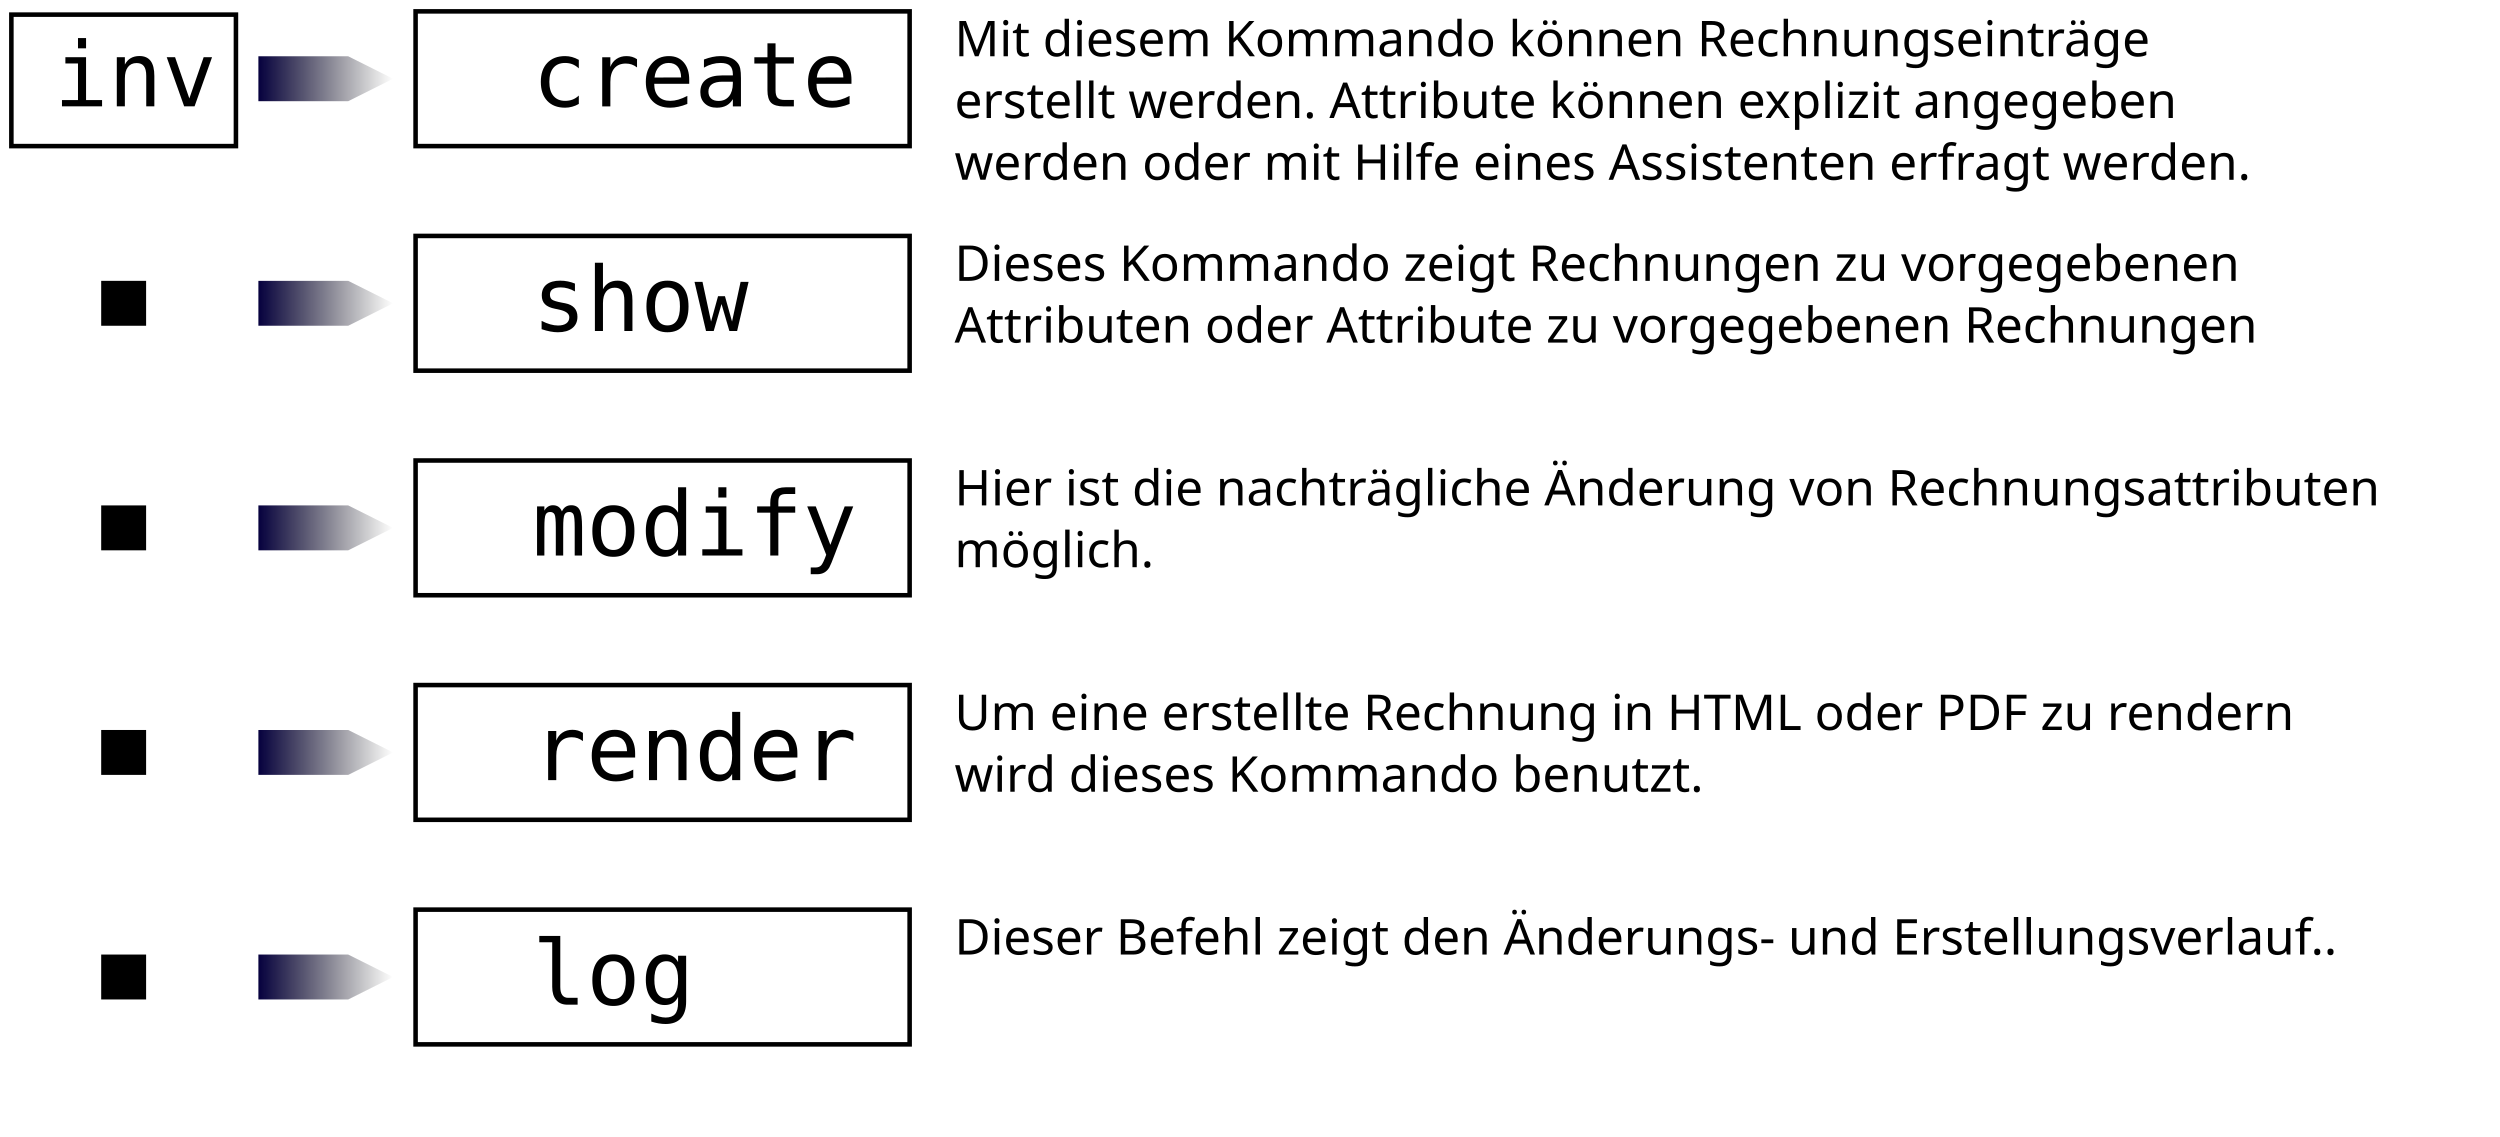
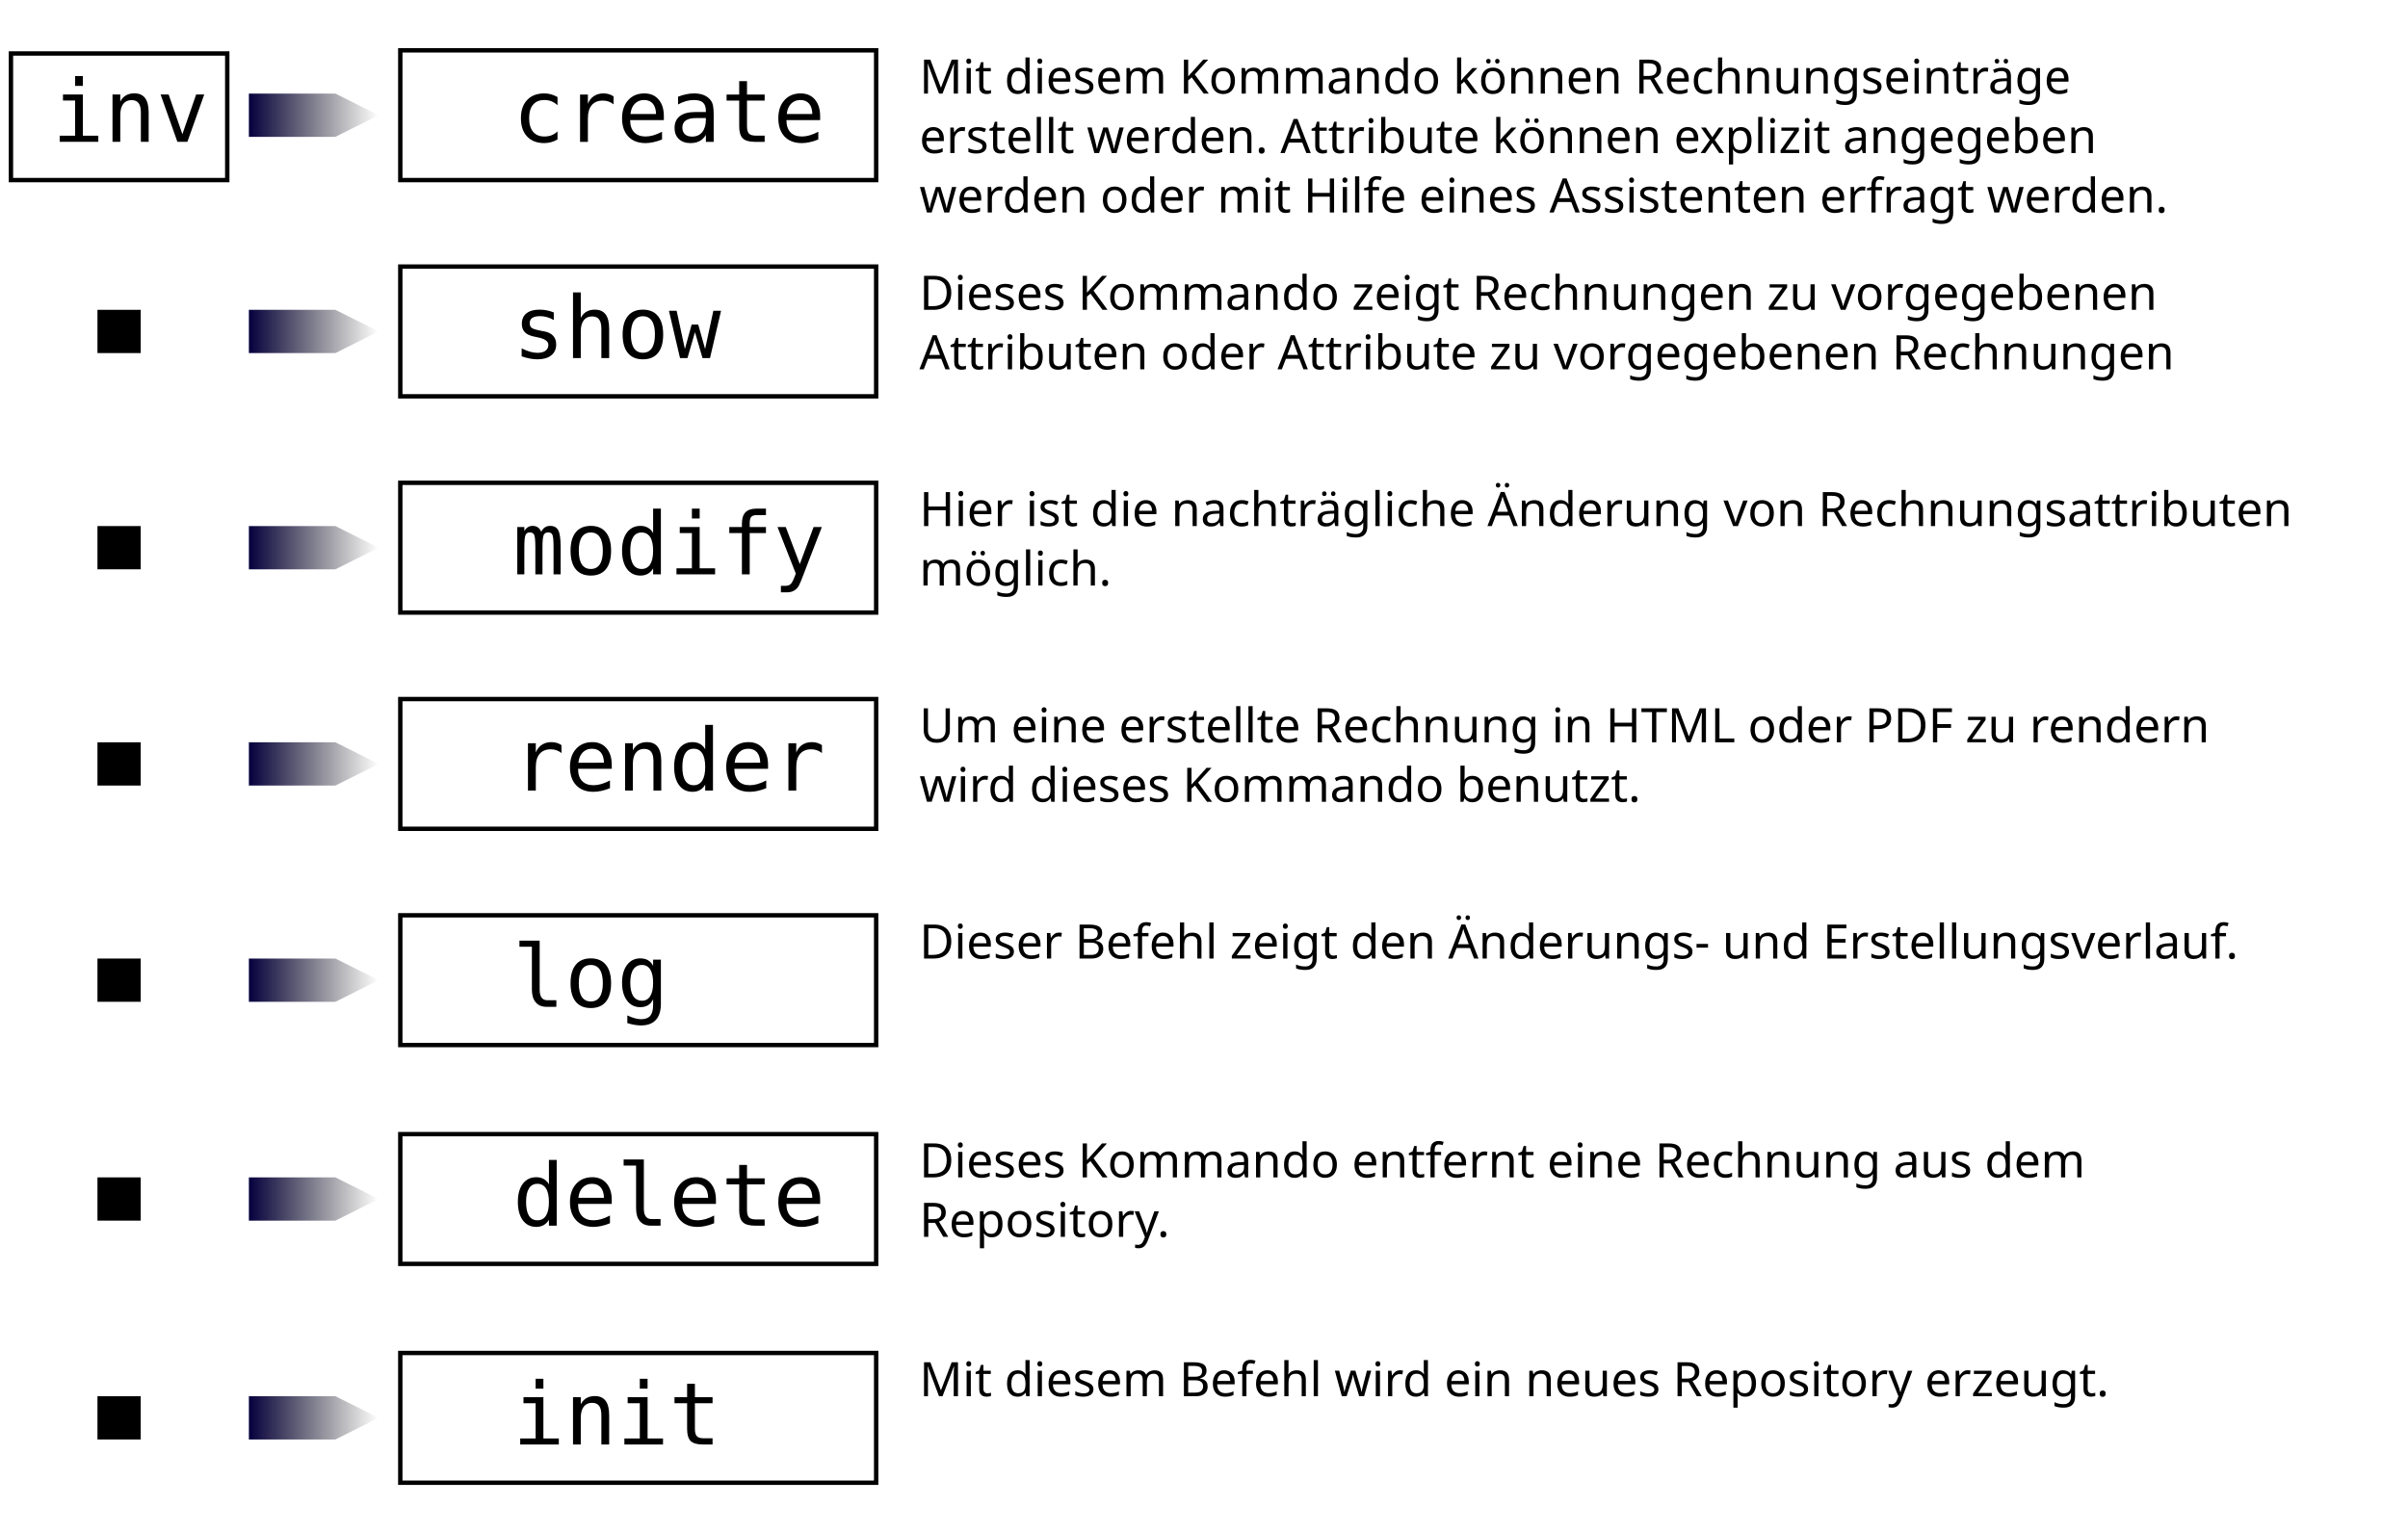
- <svg xmlns="http://www.w3.org/2000/svg" xmlns:xlink="http://www.w3.org/1999/xlink" width="1100" height="500" id="svg2" version="1.1">
+ <svg xmlns="http://www.w3.org/2000/svg" xmlns:xlink="http://www.w3.org/1999/xlink" width="1100" height="700" id="svg2" version="1.1">
  <defs id="defs4">
    <linearGradient id="linearGradient3935">
      <stop id="stop3937" offset="0" style="stop-color:#05003e;stop-opacity:1;" />
      <stop id="stop3939" offset="1" style="stop-color:#000000;stop-opacity:0;" />
    </linearGradient>
-     <linearGradient xlink:href="#linearGradient3935" id="linearGradient3933" x1="125" y1="57.362" x2="155" y2="57.362" gradientUnits="userSpaceOnUse" gradientTransform="matrix(1.97619,0,0,1.97619,-44.33333,-305.3407)" />
+     <linearGradient xlink:href="#linearGradient3935" id="linearGradient3933" x1="125" y1="57.362" x2="155" y2="57.362" gradientUnits="userSpaceOnUse" gradientTransform="matrix(1.97619,0,0,1.97619,-44.33333,-487.3407)" />
    <linearGradient xlink:href="#linearGradient3935-9" id="linearGradient3933-8" x1="125" y1="57.362" x2="155" y2="57.362" gradientUnits="userSpaceOnUse" />
    <linearGradient id="linearGradient3935-9">
      <stop id="stop3937-6" offset="0" style="stop-color:#05003e;stop-opacity:1;" />
      <stop id="stop3939-0" offset="1" style="stop-color:#000000;stop-opacity:0;" />
    </linearGradient>
-     <linearGradient gradientTransform="matrix(1.97619,0,0,1.97619,-44.33333,-206.5312)" y2="57.362" x2="155" y1="57.362" x1="125" gradientUnits="userSpaceOnUse" id="linearGradient3956" xlink:href="#linearGradient3935-9" />
+     <linearGradient gradientTransform="matrix(1.97619,0,0,1.97619,-44.33333,-388.5312)" y2="57.362" x2="155" y1="57.362" x1="125" gradientUnits="userSpaceOnUse" id="linearGradient3956" xlink:href="#linearGradient3935-9" />
    <linearGradient gradientTransform="translate(0,50)" y2="57.362" x2="155" y1="57.362" x1="125" gradientUnits="userSpaceOnUse" id="linearGradient3956-4" xlink:href="#linearGradient3935-9-0" />
    <linearGradient id="linearGradient3935-9-0">
      <stop id="stop3937-6-9" offset="0" style="stop-color:#05003e;stop-opacity:1;" />
      <stop id="stop3939-0-4" offset="1" style="stop-color:#000000;stop-opacity:0;" />
    </linearGradient>
-     <linearGradient y2="57.362" x2="155" y1="57.362" x1="125" gradientTransform="matrix(1.97619,0,0,1.97619,-44.33333,-107.7217)" gradientUnits="userSpaceOnUse" id="linearGradient3990" xlink:href="#linearGradient3935-9-0" />
+     <linearGradient y2="57.362" x2="155" y1="57.362" x1="125" gradientTransform="matrix(1.97619,0,0,1.97619,-44.33333,-289.7217)" gradientUnits="userSpaceOnUse" id="linearGradient3990" xlink:href="#linearGradient3935-9-0" />
    <linearGradient y2="57.362" x2="155" y1="57.362" x1="125" gradientTransform="translate(0,100)" gradientUnits="userSpaceOnUse" id="linearGradient3990-4" xlink:href="#linearGradient3935-9-0-6" />
    <linearGradient id="linearGradient3935-9-0-6">
      <stop id="stop3937-6-9-6" offset="0" style="stop-color:#05003e;stop-opacity:1;" />
      <stop id="stop3939-0-4-3" offset="1" style="stop-color:#000000;stop-opacity:0;" />
    </linearGradient>
-     <linearGradient y2="57.362" x2="155" y1="57.362" x1="125" gradientTransform="matrix(1.97619,0,0,1.97619,-44.33333,-8.912165)" gradientUnits="userSpaceOnUse" id="linearGradient4024" xlink:href="#linearGradient3935-9-0-6" />
-     <linearGradient y2="57.362" x2="155" y1="57.362" x1="125" gradientTransform="matrix(1.97619,0,0,1.97619,-44.33333,89.89735)" gradientUnits="userSpaceOnUse" id="linearGradient4024-9" xlink:href="#linearGradient3935-9-0-6-5" />
+     <linearGradient y2="57.362" x2="155" y1="57.362" x1="125" gradientTransform="matrix(1.97619,0,0,1.97619,-44.33333,-190.9122)" gradientUnits="userSpaceOnUse" id="linearGradient4024" xlink:href="#linearGradient3935-9-0-6" />
+     <linearGradient y2="57.362" x2="155" y1="57.362" x1="125" gradientTransform="matrix(1.97619,0,0,1.97619,-44.33333,-92.10265)" gradientUnits="userSpaceOnUse" id="linearGradient4024-9" xlink:href="#linearGradient3935-9-0-6-5" />
    <linearGradient id="linearGradient3935-9-0-6-5">
      <stop id="stop3937-6-9-6-2" offset="0" style="stop-color:#05003e;stop-opacity:1;" />
      <stop id="stop3939-0-4-3-1" offset="1" style="stop-color:#000000;stop-opacity:0;" />
    </linearGradient>
+     <linearGradient gradientTransform="matrix(1.97619,0,0,1.97619,-44.33334,7.89738)" y2="57.362" x2="155" y1="57.362" x1="125" gradientUnits="userSpaceOnUse" id="linearGradient3956-7" xlink:href="#linearGradient3935-9-8" />
+     <linearGradient id="linearGradient3935-9-8">
+       <stop id="stop3937-6-4" offset="0" style="stop-color:#05003e;stop-opacity:1;" />
+       <stop id="stop3939-0-5" offset="1" style="stop-color:#000000;stop-opacity:0;" />
+     </linearGradient>
+     <linearGradient gradientTransform="matrix(1.97619,0,0,1.97619,-44.33334,107.8974)" y2="57.362" x2="155" y1="57.362" x1="125" gradientUnits="userSpaceOnUse" id="linearGradient3956-8" xlink:href="#linearGradient3935-9-3" />
+     <linearGradient id="linearGradient3935-9-3">
+       <stop id="stop3937-6-0" offset="0" style="stop-color:#05003e;stop-opacity:1;" />
+       <stop id="stop3939-0-1" offset="1" style="stop-color:#000000;stop-opacity:0;" />
+     </linearGradient>
  </defs>
-   <g id="layer1" transform="translate(-89,226.625)">
-     <rect style="fill:none;stroke:#000000;stroke-width:2;stroke-miterlimit:4;stroke-opacity:1;stroke-dasharray:none;stroke-dashoffset:0" id="rect2989" width="98.81" height="57.849" x="94" y="-220.188" />
-     <text xml:space="preserve" style="font-size:31.619px;font-style:normal;font-weight:normal;line-height:125%;letter-spacing:0px;word-spacing:0px;fill:#000000;fill-opacity:1;stroke:none;font-family:Inconsolata;-inkscape-font-specification:Inconsolata" x="112.833" y="-179.834" id="text3799">
-       <tspan id="tspan3801" x="112.833" y="-179.834" style="font-size:39.524px">inv</tspan>
+   <g id="layer1" transform="translate(-89,426.625)">
+     <rect style="fill:none;stroke:#000000;stroke-width:2;stroke-miterlimit:4;stroke-opacity:1;stroke-dasharray:none;stroke-dashoffset:0" id="rect2989" width="98.81" height="57.849" x="94" y="-402.188" />
+     <text xml:space="preserve" style="font-size:31.619px;font-style:normal;font-weight:normal;line-height:125%;letter-spacing:0px;word-spacing:0px;fill:#000000;fill-opacity:1;stroke:none;font-family:Inconsolata;-inkscape-font-specification:Inconsolata" x="112.833" y="-361.834" id="text3799">
+       <tspan id="tspan3801" x="112.833" y="-361.834" style="font-size:39.524px">inv</tspan>
    </text>
-     <rect style="fill:none;stroke:#000000;stroke-width:2;stroke-miterlimit:4;stroke-opacity:1;stroke-dasharray:none;stroke-dashoffset:0" id="rect2989-7-0" width="217.381" height="59.286" x="271.857" y="-122.815" />
-     <text xml:space="preserve" style="font-size:31.619px;font-style:normal;font-weight:normal;line-height:125%;letter-spacing:0px;word-spacing:0px;fill:#000000;fill-opacity:1;stroke:none;font-family:Inconsolata;-inkscape-font-specification:Inconsolata" x="323.194" y="-80.992" id="text3799-9-2">
-       <tspan id="tspan3801-2-3" x="323.194" y="-80.992" style="font-size:39.524px">show</tspan>
+     <rect style="fill:none;stroke:#000000;stroke-width:2;stroke-miterlimit:4;stroke-opacity:1;stroke-dasharray:none;stroke-dashoffset:0" id="rect2989-7-0" width="217.381" height="59.286" x="271.857" y="-304.815" />
+     <text xml:space="preserve" style="font-size:31.619px;font-style:normal;font-weight:normal;line-height:125%;letter-spacing:0px;word-spacing:0px;fill:#000000;fill-opacity:1;stroke:none;font-family:Inconsolata;-inkscape-font-specification:Inconsolata" x="323.194" y="-262.992" id="text3799-9-2">
+       <tspan id="tspan3801-2-3" x="323.194" y="-262.992" style="font-size:39.524px">show</tspan>
    </text>
-     <rect style="fill:none;stroke:#000000;stroke-width:2;stroke-miterlimit:4;stroke-opacity:1;stroke-dasharray:none;stroke-dashoffset:0" id="rect2989-7-0-7" width="217.381" height="59.286" x="271.857" y="-221.625" />
-     <text xml:space="preserve" style="font-size:31.619px;font-style:normal;font-weight:normal;line-height:125%;letter-spacing:0px;word-spacing:0px;fill:#000000;fill-opacity:1;stroke:none;font-family:Inconsolata;-inkscape-font-specification:Inconsolata" x="323.194" y="-179.802" id="text3799-9-2-5">
-       <tspan id="tspan3801-2-3-9" x="323.194" y="-179.802" style="font-size:39.524px">create</tspan>
+     <rect style="fill:none;stroke:#000000;stroke-width:2;stroke-miterlimit:4;stroke-opacity:1;stroke-dasharray:none;stroke-dashoffset:0" id="rect2989-7-0-7" width="217.381" height="59.286" x="271.857" y="-403.625" />
+     <text xml:space="preserve" style="font-size:31.619px;font-style:normal;font-weight:normal;line-height:125%;letter-spacing:0px;word-spacing:0px;fill:#000000;fill-opacity:1;stroke:none;font-family:Inconsolata;-inkscape-font-specification:Inconsolata" x="323.194" y="-361.802" id="text3799-9-2-5">
+       <tspan id="tspan3801-2-3-9" x="323.194" y="-361.802" style="font-size:39.524px">create</tspan>
    </text>
-     <rect style="fill:none;stroke:#000000;stroke-width:2;stroke-miterlimit:4;stroke-opacity:1;stroke-dasharray:none;stroke-dashoffset:0" id="rect2989-7-0-2" width="217.381" height="59.286" x="271.857" y="74.804" />
-     <text xml:space="preserve" style="font-size:31.619px;font-style:normal;font-weight:normal;line-height:125%;letter-spacing:0px;word-spacing:0px;fill:#000000;fill-opacity:1;stroke:none;font-family:Inconsolata;-inkscape-font-specification:Inconsolata" x="323.194" y="116.627" id="text3799-9-2-2">
-       <tspan id="tspan3801-2-3-8" x="323.194" y="116.627" style="font-size:39.524px">render</tspan>
+     <rect style="fill:none;stroke:#000000;stroke-width:2;stroke-miterlimit:4;stroke-opacity:1;stroke-dasharray:none;stroke-dashoffset:0" id="rect2989-7-0-2" width="217.381" height="59.286" x="271.857" y="-107.196" />
+     <text xml:space="preserve" style="font-size:31.619px;font-style:normal;font-weight:normal;line-height:125%;letter-spacing:0px;word-spacing:0px;fill:#000000;fill-opacity:1;stroke:none;font-family:Inconsolata;-inkscape-font-specification:Inconsolata" x="323.194" y="-65.373" id="text3799-9-2-2">
+       <tspan id="tspan3801-2-3-8" x="323.194" y="-65.373" style="font-size:39.524px">render</tspan>
    </text>
-     <rect style="fill:none;stroke:#000000;stroke-width:2;stroke-miterlimit:4;stroke-opacity:1;stroke-dasharray:none;stroke-dashoffset:0" id="rect2989-7-0-7-9" width="217.381" height="59.286" x="271.857" y="-24.006" />
-     <text xml:space="preserve" style="font-size:31.619px;font-style:normal;font-weight:normal;line-height:125%;letter-spacing:0px;word-spacing:0px;fill:#000000;fill-opacity:1;stroke:none;font-family:Inconsolata;-inkscape-font-specification:Inconsolata" x="323.194" y="17.817" id="text3799-9-2-5-7">
-       <tspan id="tspan3801-2-3-9-3" x="323.194" y="17.817" style="font-size:39.524px">modify</tspan>
+     <rect style="fill:none;stroke:#000000;stroke-width:2;stroke-miterlimit:4;stroke-opacity:1;stroke-dasharray:none;stroke-dashoffset:0" id="rect2989-7-0-7-9" width="217.381" height="59.286" x="271.857" y="-206.006" />
+     <text xml:space="preserve" style="font-size:31.619px;font-style:normal;font-weight:normal;line-height:125%;letter-spacing:0px;word-spacing:0px;fill:#000000;fill-opacity:1;stroke:none;font-family:Inconsolata;-inkscape-font-specification:Inconsolata" x="323.194" y="-164.183" id="text3799-9-2-5-7">
+       <tspan id="tspan3801-2-3-9-3" x="323.194" y="-164.183" style="font-size:39.524px">modify</tspan>
    </text>
-     <path style="fill:url(#linearGradient3933);fill-opacity:1;stroke:none" d="m 202.69,-201.863 0,19.762 39.524,0 19.762,-9.881 -19.762,-9.881 z" id="path3925" />
-     <path style="fill:url(#linearGradient3956);fill-opacity:1;stroke:none" d="m 202.69,-103.054 0,19.762 39.524,0 19.762,-9.881 -19.762,-9.881 z" id="path3925-6" />
-     <path style="fill:url(#linearGradient3990);fill-opacity:1;stroke:none" d="m 202.69,-4.244 0,19.762 39.524,0 19.762,-9.881 -19.762,-9.881 z" id="path3925-6-5" />
-     <path style="fill:url(#linearGradient4024);fill-opacity:1;stroke:none" d="m 202.69,94.565 0,19.762 39.524,0 19.762,-9.881 -19.762,-9.881 z" id="path3925-6-5-9" />
-     <rect style="fill:none;stroke:#000000;stroke-width:2;stroke-miterlimit:4;stroke-opacity:1;stroke-dasharray:none;stroke-dashoffset:0" id="rect2989-7-0-2-3" width="217.381" height="59.286" x="271.857" y="173.613" />
-     <text xml:space="preserve" style="font-size:31.619px;font-style:normal;font-weight:normal;line-height:125%;letter-spacing:0px;word-spacing:0px;fill:#000000;fill-opacity:1;stroke:none;font-family:Inconsolata;-inkscape-font-specification:Inconsolata" x="323.194" y="215.436" id="text3799-9-2-2-0">
-       <tspan id="tspan3801-2-3-8-9" x="323.194" y="215.436" style="font-size:39.524px">log</tspan>
+     <path style="fill:url(#linearGradient3933);fill-opacity:1;stroke:none" d="m 202.69,-383.863 0,19.762 39.524,0 19.762,-9.881 -19.762,-9.881 z" id="path3925" />
+     <path style="fill:url(#linearGradient3956);fill-opacity:1;stroke:none" d="m 202.69,-285.054 0,19.762 39.524,0 19.762,-9.881 -19.762,-9.881 z" id="path3925-6" />
+     <path style="fill:url(#linearGradient3990);fill-opacity:1;stroke:none" d="m 202.69,-186.244 0,19.762 39.524,0 19.762,-9.881 -19.762,-9.881 z" id="path3925-6-5" />
+     <path style="fill:url(#linearGradient4024);fill-opacity:1;stroke:none" d="m 202.69,-87.435 0,19.762 39.524,0 19.762,-9.881 -19.762,-9.881 z" id="path3925-6-5-9" />
+     <rect style="fill:none;stroke:#000000;stroke-width:2;stroke-miterlimit:4;stroke-opacity:1;stroke-dasharray:none;stroke-dashoffset:0" id="rect2989-7-0-2-3" width="217.381" height="59.286" x="271.857" y="-8.387" />
+     <text xml:space="preserve" style="font-size:31.619px;font-style:normal;font-weight:normal;line-height:125%;letter-spacing:0px;word-spacing:0px;fill:#000000;fill-opacity:1;stroke:none;font-family:Inconsolata;-inkscape-font-specification:Inconsolata" x="323.194" y="33.436" id="text3799-9-2-2-0">
+       <tspan id="tspan3801-2-3-8-9" x="323.194" y="33.436" style="font-size:39.524px">log</tspan>
    </text>
-     <path style="fill:url(#linearGradient4024-9);fill-opacity:1;stroke:none" d="m 202.69,193.375 0,19.762 39.524,0 19.762,-9.881 -19.762,-9.881 z" id="path3925-6-5-9-9" />
-     <text xml:space="preserve" style="font-size:31.619px;font-style:normal;font-weight:normal;line-height:125%;letter-spacing:0px;word-spacing:0px;fill:#000000;fill-opacity:1;stroke:none;font-family:Inconsolata;-inkscape-font-specification:Inconsolata" x="509" y="-201.863" id="text4082">
-       <tspan id="tspan4084" x="509" y="-201.863" style="font-size:21.738px;font-style:normal;font-variant:normal;font-weight:normal;font-stretch:normal;font-family:Sans;-inkscape-font-specification:Sans">Mit diesem Kommando können Rechnungseinträge </tspan>
-       <tspan x="509" y="-174.69" style="font-size:21.738px;font-style:normal;font-variant:normal;font-weight:normal;font-stretch:normal;font-family:Sans;-inkscape-font-specification:Sans" id="tspan4086">erstellt werden. Attribute können explizit angegeben</tspan>
-       <tspan x="509" y="-147.518" style="font-size:21.738px;font-style:normal;font-variant:normal;font-weight:normal;font-stretch:normal;font-family:Sans;-inkscape-font-specification:Sans" id="tspan4088">werden oder mit Hilfe eines Assistenten erfragt werden.</tspan>
+     <path style="fill:url(#linearGradient4024-9);fill-opacity:1;stroke:none" d="m 202.69,11.375 0,19.762 39.524,0 19.762,-9.881 -19.762,-9.881 z" id="path3925-6-5-9-9" />
+     <text xml:space="preserve" style="font-size:31.619px;font-style:normal;font-weight:normal;line-height:125%;letter-spacing:0px;word-spacing:0px;fill:#000000;fill-opacity:1;stroke:none;font-family:Inconsolata;-inkscape-font-specification:Inconsolata" x="509" y="-383.863" id="text4082">
+       <tspan id="tspan4084" x="509" y="-383.863" style="font-size:21.738px;font-style:normal;font-variant:normal;font-weight:normal;font-stretch:normal;font-family:Sans;-inkscape-font-specification:Sans">Mit diesem Kommando können Rechnungseinträge </tspan>
+       <tspan x="509" y="-356.69" style="font-size:21.738px;font-style:normal;font-variant:normal;font-weight:normal;font-stretch:normal;font-family:Sans;-inkscape-font-specification:Sans" id="tspan4086">erstellt werden. Attribute können explizit angegeben</tspan>
+       <tspan x="509" y="-329.518" style="font-size:21.738px;font-style:normal;font-variant:normal;font-weight:normal;font-stretch:normal;font-family:Sans;-inkscape-font-specification:Sans" id="tspan4088">werden oder mit Hilfe eines Assistenten erfragt werden.</tspan>
    </text>
-     <text xml:space="preserve" style="font-size:31.619px;font-style:normal;font-weight:normal;line-height:125%;letter-spacing:0px;word-spacing:0px;fill:#000000;fill-opacity:1;stroke:none;font-family:Inconsolata;-inkscape-font-specification:Inconsolata" x="509" y="-103.054" id="text4082-2">
-       <tspan x="509" y="-103.054" style="font-size:21.738px;font-style:normal;font-variant:normal;font-weight:normal;font-stretch:normal;font-family:Sans;-inkscape-font-specification:Sans" id="tspan4088-3">Dieses Kommando zeigt Rechnungen zu vorgegebenen</tspan>
-       <tspan x="509" y="-75.881" style="font-size:21.738px;font-style:normal;font-variant:normal;font-weight:normal;font-stretch:normal;font-family:Sans;-inkscape-font-specification:Sans" id="tspan4122">Attributen oder Attribute zu vorgegebenen Rechnungen</tspan>
+     <text xml:space="preserve" style="font-size:31.619px;font-style:normal;font-weight:normal;line-height:125%;letter-spacing:0px;word-spacing:0px;fill:#000000;fill-opacity:1;stroke:none;font-family:Inconsolata;-inkscape-font-specification:Inconsolata" x="509" y="-285.054" id="text4082-2">
+       <tspan x="509" y="-285.054" style="font-size:21.738px;font-style:normal;font-variant:normal;font-weight:normal;font-stretch:normal;font-family:Sans;-inkscape-font-specification:Sans" id="tspan4088-3">Dieses Kommando zeigt Rechnungen zu vorgegebenen</tspan>
+       <tspan x="509" y="-257.881" style="font-size:21.738px;font-style:normal;font-variant:normal;font-weight:normal;font-stretch:normal;font-family:Sans;-inkscape-font-specification:Sans" id="tspan4122">Attributen oder Attribute zu vorgegebenen Rechnungen</tspan>
    </text>
-     <text xml:space="preserve" style="font-size:31.619px;font-style:normal;font-weight:normal;line-height:125%;letter-spacing:0px;word-spacing:0px;fill:#000000;fill-opacity:1;stroke:none;font-family:Inconsolata;-inkscape-font-specification:Inconsolata" x="509" y="-4.244" id="text4082-2-9">
-       <tspan x="509" y="-4.244" style="font-size:21.738px;font-style:normal;font-variant:normal;font-weight:normal;font-stretch:normal;font-family:Sans;-inkscape-font-specification:Sans" id="tspan4122-4">Hier ist die nachträgliche Änderung von Rechnungsattributen</tspan>
-       <tspan x="509" y="22.929" style="font-size:21.738px;font-style:normal;font-variant:normal;font-weight:normal;font-stretch:normal;font-family:Sans;-inkscape-font-specification:Sans" id="tspan4162">möglich.</tspan>
+     <text xml:space="preserve" style="font-size:31.619px;font-style:normal;font-weight:normal;line-height:125%;letter-spacing:0px;word-spacing:0px;fill:#000000;fill-opacity:1;stroke:none;font-family:Inconsolata;-inkscape-font-specification:Inconsolata" x="509" y="-186.244" id="text4082-2-9">
+       <tspan x="509" y="-186.244" style="font-size:21.738px;font-style:normal;font-variant:normal;font-weight:normal;font-stretch:normal;font-family:Sans;-inkscape-font-specification:Sans" id="tspan4122-4">Hier ist die nachträgliche Änderung von Rechnungsattributen</tspan>
+       <tspan x="509" y="-159.071" style="font-size:21.738px;font-style:normal;font-variant:normal;font-weight:normal;font-stretch:normal;font-family:Sans;-inkscape-font-specification:Sans" id="tspan4162">möglich.</tspan>
    </text>
    <flowRoot xml:space="preserve" id="flowRoot4148" style="font-size:16px;font-style:normal;font-weight:normal;line-height:125%;letter-spacing:0px;word-spacing:0px;fill:#000000;fill-opacity:1;stroke:none;font-family:Inconsolata;-inkscape-font-specification:Inconsolata">
      <flowRegion id="flowRegion4150">
        <rect id="rect4152" width="49.817" height="17.396" x="281.507" y="101.882" />
      </flowRegion>
      <flowPara id="flowPara4154" />
    </flowRoot>
-     <text xml:space="preserve" style="font-size:31.619px;font-style:normal;font-weight:normal;line-height:125%;letter-spacing:0px;word-spacing:0px;fill:#000000;fill-opacity:1;stroke:none;font-family:Inconsolata;-inkscape-font-specification:Inconsolata" x="509" y="94.565" id="text4082-2-9-7">
-       <tspan x="509" y="94.565" style="font-size:21.738px;font-style:normal;font-variant:normal;font-weight:normal;font-stretch:normal;font-family:Sans;-inkscape-font-specification:Sans" id="tspan4162-2">Um eine erstellte Rechnung in HTML oder PDF zu rendern</tspan>
-       <tspan x="509" y="121.738" style="font-size:21.738px;font-style:normal;font-variant:normal;font-weight:normal;font-stretch:normal;font-family:Sans;-inkscape-font-specification:Sans" id="tspan3289">wird dieses Kommando benutzt.</tspan>
+     <text xml:space="preserve" style="font-size:31.619px;font-style:normal;font-weight:normal;line-height:125%;letter-spacing:0px;word-spacing:0px;fill:#000000;fill-opacity:1;stroke:none;font-family:Inconsolata;-inkscape-font-specification:Inconsolata" x="509" y="-87.435" id="text4082-2-9-7">
+       <tspan x="509" y="-87.435" style="font-size:21.738px;font-style:normal;font-variant:normal;font-weight:normal;font-stretch:normal;font-family:Sans;-inkscape-font-specification:Sans" id="tspan4162-2">Um eine erstellte Rechnung in HTML oder PDF zu rendern</tspan>
+       <tspan x="509" y="-60.262" style="font-size:21.738px;font-style:normal;font-variant:normal;font-weight:normal;font-stretch:normal;font-family:Sans;-inkscape-font-specification:Sans" id="tspan3289">wird dieses Kommando benutzt.</tspan>
    </text>
-     <text xml:space="preserve" style="font-size:31.619px;font-style:normal;font-weight:normal;line-height:125%;letter-spacing:0px;word-spacing:0px;fill:#000000;fill-opacity:1;stroke:none;font-family:Inconsolata;-inkscape-font-specification:Inconsolata" x="509" y="193.375" id="text4082-2-9-7-0">
-       <tspan x="509" y="193.375" style="font-size:21.738px;font-style:normal;font-variant:normal;font-weight:normal;font-stretch:normal;font-family:Sans;-inkscape-font-specification:Sans" id="tspan3289-3">Dieser Befehl zeigt den Änderungs- und Erstellungsverlauf..</tspan>
+     <text xml:space="preserve" style="font-size:31.619px;font-style:normal;font-weight:normal;line-height:125%;letter-spacing:0px;word-spacing:0px;fill:#000000;fill-opacity:1;stroke:none;font-family:Inconsolata;-inkscape-font-specification:Inconsolata" x="509" y="11.375" id="text4082-2-9-7-0">
+       <tspan x="509" y="11.375" style="font-size:21.738px;font-style:normal;font-variant:normal;font-weight:normal;font-stretch:normal;font-family:Sans;-inkscape-font-specification:Sans" id="tspan3289-3">Dieser Befehl zeigt den Änderungs- und Erstellungsverlauf.</tspan>
    </text>
-     <rect style="fill:#000000;fill-opacity:1;stroke:none" id="rect3317" width="19.762" height="19.762" x="133.524" y="-103.054" />
-     <rect style="fill:#000000;fill-opacity:1;stroke:none" id="rect3317-7" width="19.762" height="19.762" x="133.524" y="-4.244" />
-     <rect style="fill:#000000;fill-opacity:1;stroke:none" id="rect3317-5" width="19.762" height="19.762" x="133.524" y="94.565" />
-     <rect style="fill:#000000;fill-opacity:1;stroke:none" id="rect3317-9" width="19.762" height="19.762" x="133.524" y="193.375" />
+     <rect style="fill:#000000;fill-opacity:1;stroke:none" id="rect3317" width="19.762" height="19.762" x="133.524" y="-285.054" />
+     <rect style="fill:#000000;fill-opacity:1;stroke:none" id="rect3317-7" width="19.762" height="19.762" x="133.524" y="-186.244" />
+     <rect style="fill:#000000;fill-opacity:1;stroke:none" id="rect3317-5" width="19.762" height="19.762" x="133.524" y="-87.435" />
+     <rect style="fill:#000000;fill-opacity:1;stroke:none" id="rect3317-9" width="19.762" height="19.762" x="133.524" y="11.375" />
+     <rect style="fill:none;stroke:#000000;stroke-width:2;stroke-miterlimit:4;stroke-opacity:1;stroke-dasharray:none;stroke-dashoffset:0" id="rect2989-7-0-0" width="217.381" height="59.286" x="271.857" y="91.613" />
+     <text xml:space="preserve" style="font-size:31.619px;font-style:normal;font-weight:normal;line-height:125%;letter-spacing:0px;word-spacing:0px;fill:#000000;fill-opacity:1;stroke:none;font-family:Inconsolata;-inkscape-font-specification:Inconsolata" x="323.194" y="133.436" id="text3799-9-2-3">
+       <tspan id="tspan3801-2-3-6" x="323.194" y="133.436" style="font-size:39.524px">delete</tspan>
+     </text>
+     <path style="fill:url(#linearGradient3956-7);fill-opacity:1;stroke:none" d="m 202.69,111.375 0,19.762 39.524,0 19.762,-9.881 -19.762,-9.881 z" id="path3925-6-1" />
+     <text xml:space="preserve" style="font-size:31.619px;font-style:normal;font-weight:normal;line-height:125%;letter-spacing:0px;word-spacing:0px;fill:#000000;fill-opacity:1;stroke:none;font-family:Inconsolata;-inkscape-font-specification:Inconsolata" x="509" y="111.375" id="text4082-2-0">
+       <tspan x="509" y="111.375" style="font-size:21.738px;font-style:normal;font-variant:normal;font-weight:normal;font-stretch:normal;font-family:Sans;-inkscape-font-specification:Sans" id="tspan4122-3">Dieses Kommando entfernt eine Rechnung aus dem</tspan>
+       <tspan x="509" y="138.548" style="font-size:21.738px;font-style:normal;font-variant:normal;font-weight:normal;font-stretch:normal;font-family:Sans;-inkscape-font-specification:Sans" id="tspan3134">Repository.</tspan>
+     </text>
+     <rect style="fill:#000000;fill-opacity:1;stroke:none" id="rect3317-2" width="19.762" height="19.762" x="133.524" y="111.375" />
+     <rect style="fill:none;stroke:#000000;stroke-width:2;stroke-miterlimit:4;stroke-opacity:1;stroke-dasharray:none;stroke-dashoffset:0" id="rect2989-7-0-78" width="217.381" height="59.286" x="271.857" y="191.613" />
+     <text xml:space="preserve" style="font-size:31.619px;font-style:normal;font-weight:normal;line-height:125%;letter-spacing:0px;word-spacing:0px;fill:#000000;fill-opacity:1;stroke:none;font-family:Inconsolata;-inkscape-font-specification:Inconsolata" x="323.194" y="233.436" id="text3799-9-2-9">
+       <tspan id="tspan3801-2-3-1" x="323.194" y="233.436" style="font-size:39.524px">init</tspan>
+     </text>
+     <path style="fill:url(#linearGradient3956-8);fill-opacity:1;stroke:none" d="m 202.69,211.375 0,19.762 39.524,0 19.762,-9.881 -19.762,-9.881 z" id="path3925-6-54" />
+     <text xml:space="preserve" style="font-size:31.619px;font-style:normal;font-weight:normal;line-height:125%;letter-spacing:0px;word-spacing:0px;fill:#000000;fill-opacity:1;stroke:none;font-family:Inconsolata;-inkscape-font-specification:Inconsolata" x="509" y="211.375" id="text4082-2-92">
+       <tspan x="509" y="211.375" style="font-size:21.738px;font-style:normal;font-variant:normal;font-weight:normal;font-stretch:normal;font-family:Sans;-inkscape-font-specification:Sans" id="tspan4122-7">Mit diesem Befehl wird ein neues Repository erzeugt.</tspan>
+     </text>
+     <rect style="fill:#000000;fill-opacity:1;stroke:none" id="rect3317-4" width="19.762" height="19.762" x="133.524" y="211.375" />
  </g>
</svg>
